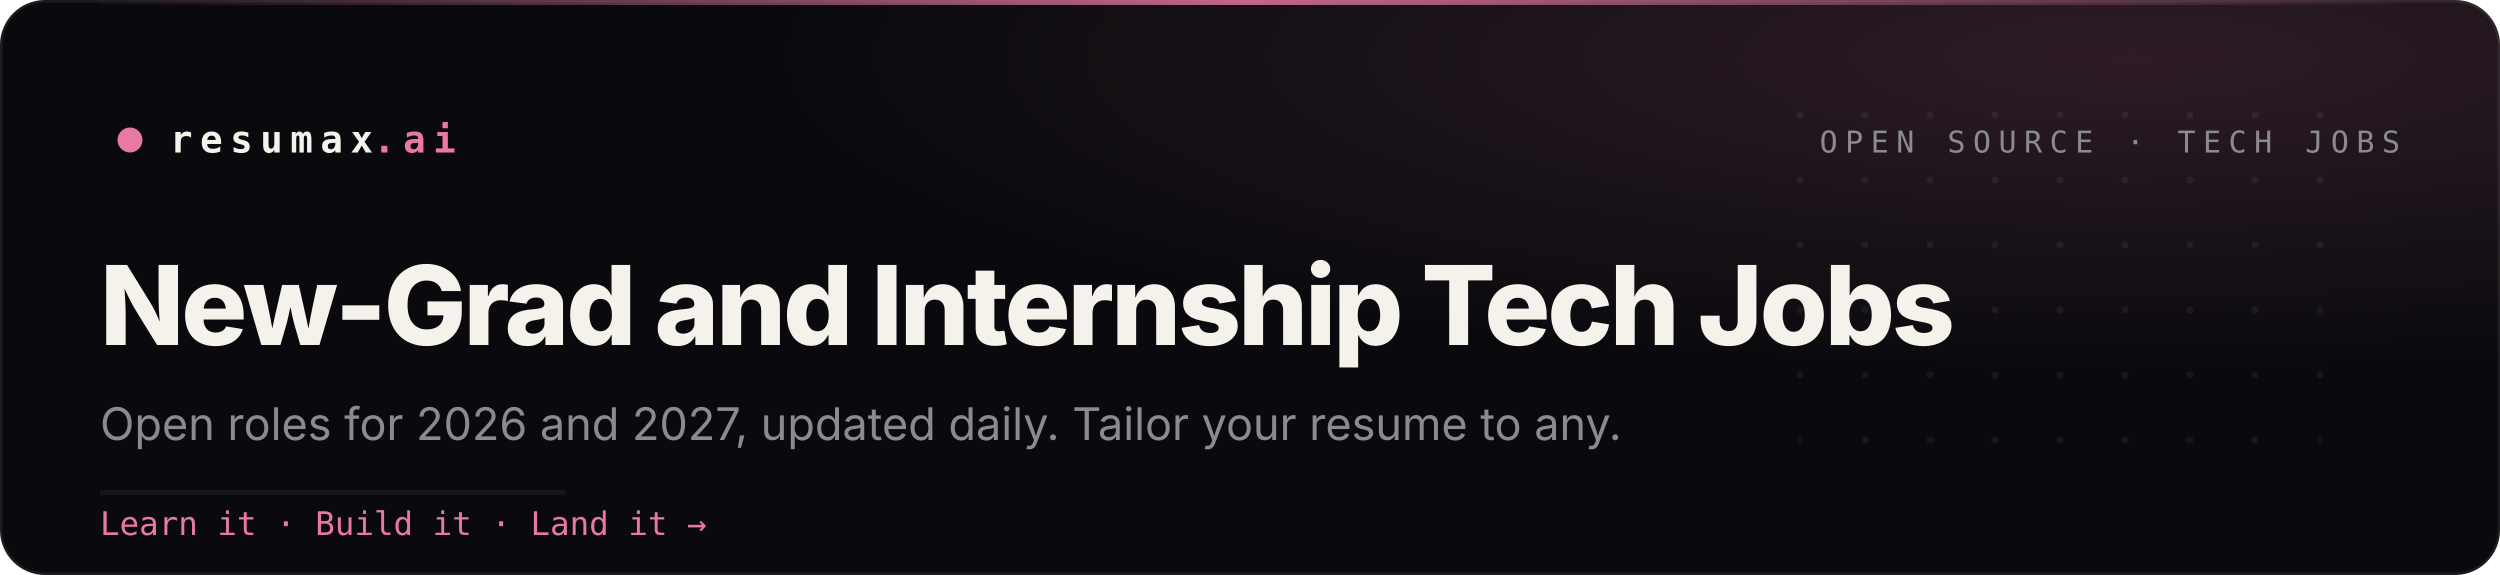
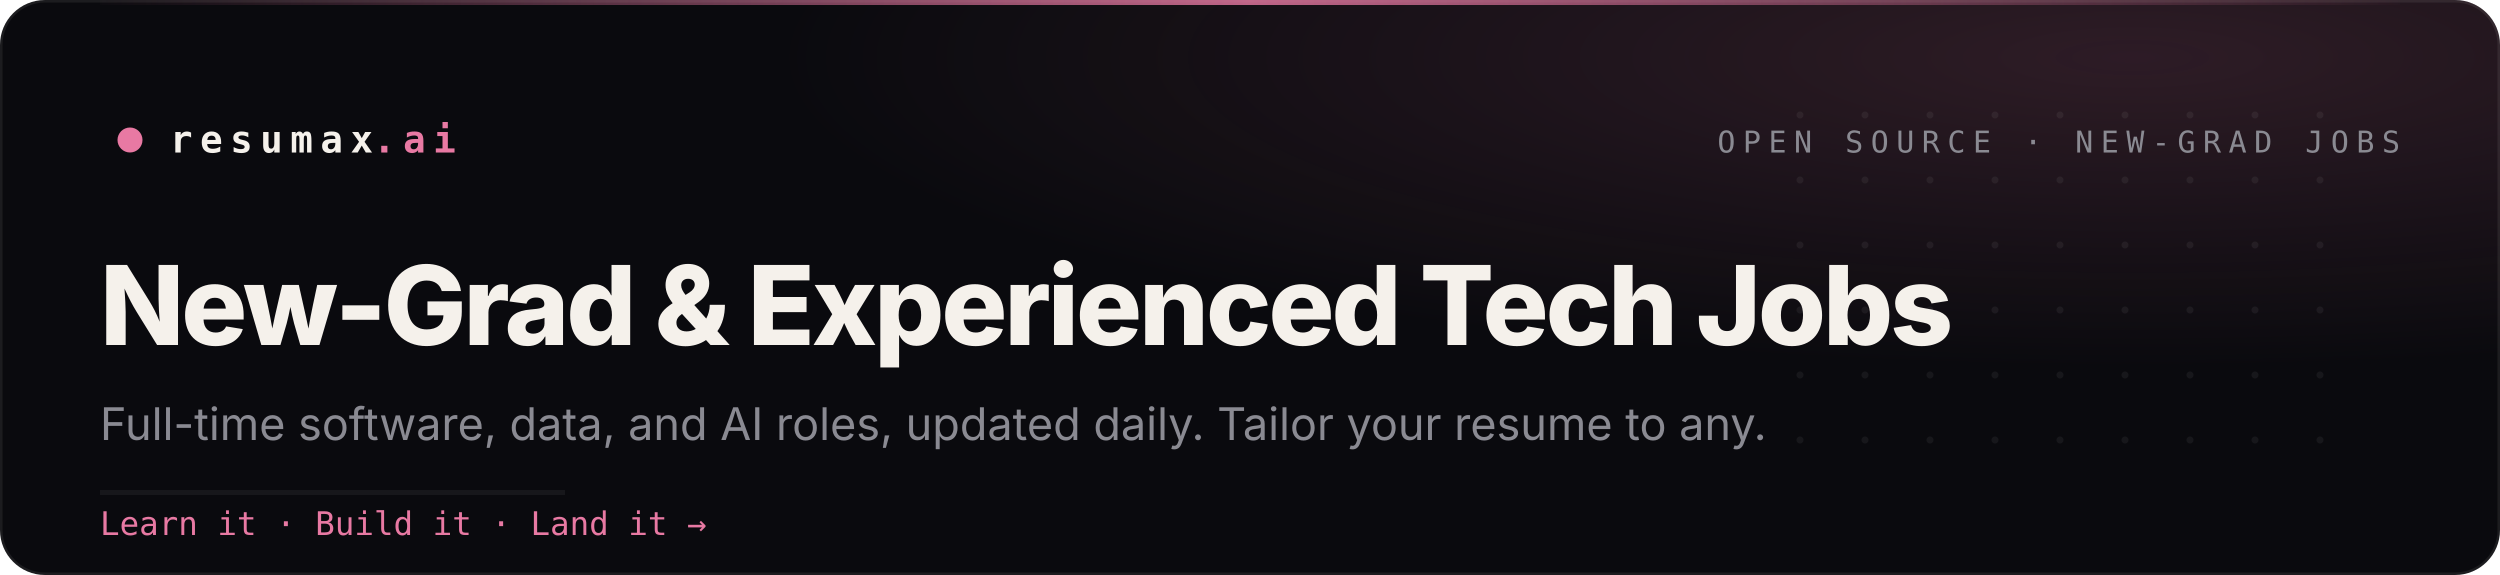
- <svg xmlns="http://www.w3.org/2000/svg" viewBox="0 0 1000 230" width="1000" height="230" role="img" aria-label="New-Grad and Internship Tech Jobs">
+ <svg xmlns="http://www.w3.org/2000/svg" viewBox="0 0 1000 230" width="1000" height="230" role="img" aria-label="New-Grad &amp; Experienced Tech Jobs">
  <defs>
    <radialGradient id="glow" cx="0.85" cy="0.1" r="0.9">
      <stop offset="0" stop-color="#E879A3" stop-opacity="0.16" />
      <stop offset="0.6" stop-color="#E879A3" stop-opacity="0" />
    </radialGradient>
    <linearGradient id="hair" x1="0" y1="0" x2="1" y2="0">
      <stop offset="0" stop-color="#E879A3" stop-opacity="0" />
      <stop offset="0.5" stop-color="#E879A3" stop-opacity="0.8" />
      <stop offset="1" stop-color="#E879A3" stop-opacity="0" />
    </linearGradient>
  </defs>
  <rect width="1000" height="230" rx="18" fill="#0A0A0E" />
  <rect width="1000" height="230" rx="18" fill="url(#glow)" />
  <rect x="0.5" y="0.5" width="999" height="229" rx="17.5" fill="none" stroke="#F5F1EB" stroke-opacity="0.08" />
  <rect x="40" y="0" width="920" height="2" fill="url(#hair)" />
  <circle cx="720" cy="46" r="1.4" fill="#F5F1EB" fill-opacity="0.06" />
  <circle cx="746" cy="46" r="1.4" fill="#F5F1EB" fill-opacity="0.06" />
  <circle cx="772" cy="46" r="1.4" fill="#F5F1EB" fill-opacity="0.06" />
  <circle cx="798" cy="46" r="1.4" fill="#F5F1EB" fill-opacity="0.06" />
  <circle cx="824" cy="46" r="1.4" fill="#F5F1EB" fill-opacity="0.06" />
  <circle cx="850" cy="46" r="1.4" fill="#F5F1EB" fill-opacity="0.06" />
  <circle cx="876" cy="46" r="1.4" fill="#F5F1EB" fill-opacity="0.06" />
  <circle cx="902" cy="46" r="1.4" fill="#F5F1EB" fill-opacity="0.06" />
  <circle cx="928" cy="46" r="1.4" fill="#F5F1EB" fill-opacity="0.06" />
  <circle cx="720" cy="72" r="1.4" fill="#F5F1EB" fill-opacity="0.06" />
  <circle cx="746" cy="72" r="1.4" fill="#F5F1EB" fill-opacity="0.06" />
  <circle cx="772" cy="72" r="1.4" fill="#F5F1EB" fill-opacity="0.06" />
  <circle cx="798" cy="72" r="1.4" fill="#F5F1EB" fill-opacity="0.06" />
  <circle cx="824" cy="72" r="1.4" fill="#F5F1EB" fill-opacity="0.06" />
  <circle cx="850" cy="72" r="1.4" fill="#F5F1EB" fill-opacity="0.06" />
  <circle cx="876" cy="72" r="1.4" fill="#F5F1EB" fill-opacity="0.06" />
  <circle cx="902" cy="72" r="1.4" fill="#F5F1EB" fill-opacity="0.06" />
  <circle cx="928" cy="72" r="1.4" fill="#F5F1EB" fill-opacity="0.06" />
  <circle cx="720" cy="98" r="1.4" fill="#F5F1EB" fill-opacity="0.06" />
  <circle cx="746" cy="98" r="1.4" fill="#F5F1EB" fill-opacity="0.06" />
  <circle cx="772" cy="98" r="1.4" fill="#F5F1EB" fill-opacity="0.06" />
  <circle cx="798" cy="98" r="1.4" fill="#F5F1EB" fill-opacity="0.06" />
  <circle cx="824" cy="98" r="1.4" fill="#F5F1EB" fill-opacity="0.06" />
  <circle cx="850" cy="98" r="1.4" fill="#F5F1EB" fill-opacity="0.06" />
  <circle cx="876" cy="98" r="1.4" fill="#F5F1EB" fill-opacity="0.06" />
  <circle cx="902" cy="98" r="1.4" fill="#F5F1EB" fill-opacity="0.06" />
  <circle cx="928" cy="98" r="1.4" fill="#F5F1EB" fill-opacity="0.06" />
  <circle cx="720" cy="124" r="1.4" fill="#F5F1EB" fill-opacity="0.06" />
  <circle cx="746" cy="124" r="1.4" fill="#F5F1EB" fill-opacity="0.06" />
  <circle cx="772" cy="124" r="1.4" fill="#F5F1EB" fill-opacity="0.06" />
  <circle cx="798" cy="124" r="1.4" fill="#F5F1EB" fill-opacity="0.06" />
  <circle cx="824" cy="124" r="1.4" fill="#F5F1EB" fill-opacity="0.06" />
  <circle cx="850" cy="124" r="1.4" fill="#F5F1EB" fill-opacity="0.06" />
  <circle cx="876" cy="124" r="1.4" fill="#F5F1EB" fill-opacity="0.06" />
  <circle cx="902" cy="124" r="1.4" fill="#F5F1EB" fill-opacity="0.06" />
  <circle cx="928" cy="124" r="1.4" fill="#F5F1EB" fill-opacity="0.06" />
  <circle cx="720" cy="150" r="1.4" fill="#F5F1EB" fill-opacity="0.06" />
  <circle cx="746" cy="150" r="1.4" fill="#F5F1EB" fill-opacity="0.06" />
  <circle cx="772" cy="150" r="1.4" fill="#F5F1EB" fill-opacity="0.06" />
  <circle cx="798" cy="150" r="1.4" fill="#F5F1EB" fill-opacity="0.06" />
  <circle cx="824" cy="150" r="1.4" fill="#F5F1EB" fill-opacity="0.06" />
  <circle cx="850" cy="150" r="1.4" fill="#F5F1EB" fill-opacity="0.06" />
  <circle cx="876" cy="150" r="1.4" fill="#F5F1EB" fill-opacity="0.06" />
  <circle cx="902" cy="150" r="1.4" fill="#F5F1EB" fill-opacity="0.06" />
  <circle cx="928" cy="150" r="1.4" fill="#F5F1EB" fill-opacity="0.06" />
  <circle cx="720" cy="176" r="1.4" fill="#F5F1EB" fill-opacity="0.06" />
  <circle cx="746" cy="176" r="1.4" fill="#F5F1EB" fill-opacity="0.06" />
  <circle cx="772" cy="176" r="1.4" fill="#F5F1EB" fill-opacity="0.06" />
  <circle cx="798" cy="176" r="1.4" fill="#F5F1EB" fill-opacity="0.06" />
  <circle cx="824" cy="176" r="1.4" fill="#F5F1EB" fill-opacity="0.06" />
  <circle cx="850" cy="176" r="1.4" fill="#F5F1EB" fill-opacity="0.06" />
  <circle cx="876" cy="176" r="1.4" fill="#F5F1EB" fill-opacity="0.06" />
  <circle cx="902" cy="176" r="1.4" fill="#F5F1EB" fill-opacity="0.06" />
  <circle cx="928" cy="176" r="1.4" fill="#F5F1EB" fill-opacity="0.06" />
  <g font-family="'JetBrains Mono', ui-monospace, 'SF Mono', Menlo, monospace">
    <circle cx="52" cy="56" r="5" fill="#E879A3" />
    <text x="68" y="61" font-size="15" letter-spacing="3" fill="#F5F1EB" font-weight="700">resumax<tspan fill="#E879A3">.ai</tspan>
    </text>
-     <text x="960" y="61" text-anchor="end" font-size="12" letter-spacing="3" fill="#8A8A92">OPEN SOURCE · TECH JOBS</text>
+     <text x="960" y="61" text-anchor="end" font-size="12" letter-spacing="3" fill="#8A8A92">OPEN SOURCE · NEW-GRAD JOBS</text>
  </g>
-   <text x="40" y="138" font-family="'Inter', -apple-system, 'Segoe UI', Roboto, Arial, sans-serif" font-size="44" font-weight="800" letter-spacing="-1.2" fill="#F5F1EB">New-Grad and Internship Tech Jobs</text>
-   <text x="40" y="176" font-family="'Inter', -apple-system, 'Segoe UI', Roboto, Arial, sans-serif" font-size="18" fill="#8A8A92">Open roles for 2026 and 2027, updated daily. Tailor your resume to any.</text>
+   <text x="40" y="138" font-family="'Inter', -apple-system, 'Segoe UI', Roboto, Arial, sans-serif" font-size="44" font-weight="800" letter-spacing="-1.2" fill="#F5F1EB">New-Grad &amp; Experienced Tech Jobs</text>
+   <text x="40" y="176" font-family="'Inter', -apple-system, 'Segoe UI', Roboto, Arial, sans-serif" font-size="18" fill="#8A8A92">Full-time software, data, and AI roles, updated daily. Tailor your resume to any.</text>
  <g transform="translate(40, 196)">
    <rect width="186" height="2" fill="#F5F1EB" fill-opacity="0.06" />
  </g>
  <text x="40" y="214" font-family="'JetBrains Mono', ui-monospace, 'SF Mono', Menlo, monospace" font-size="13" fill="#E879A3">Learn it · Build it · Land it →</text>
</svg>
